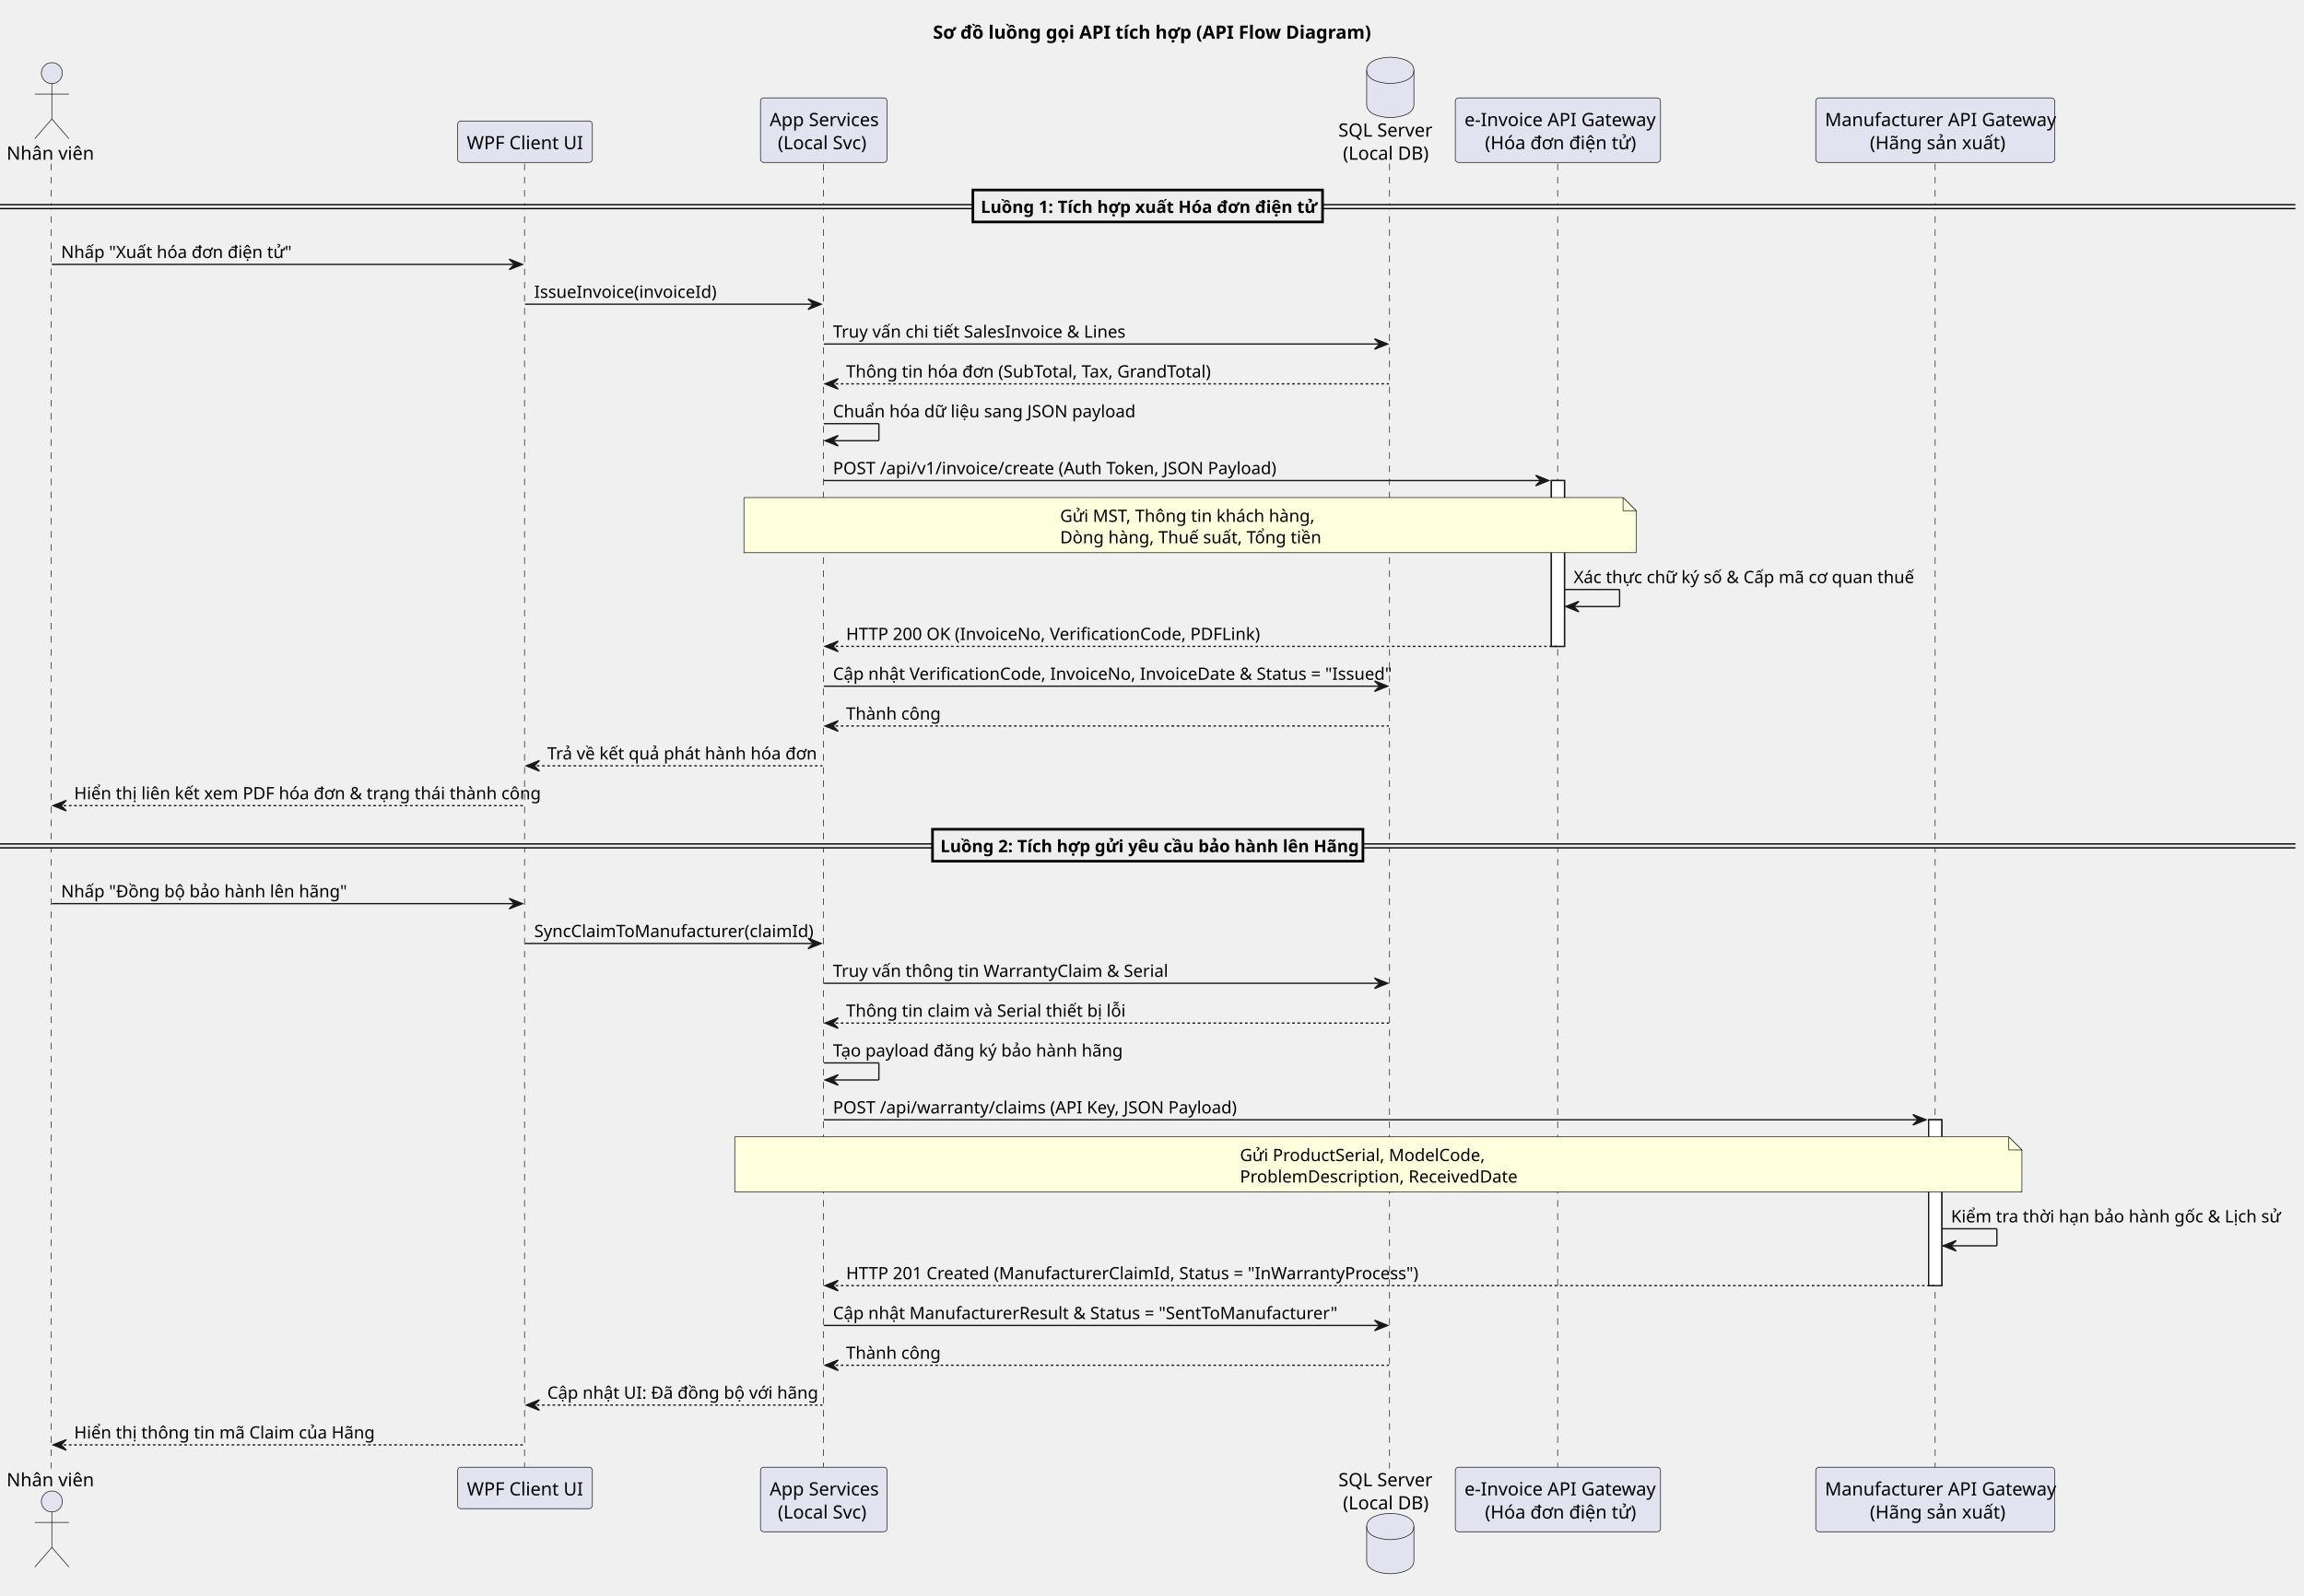
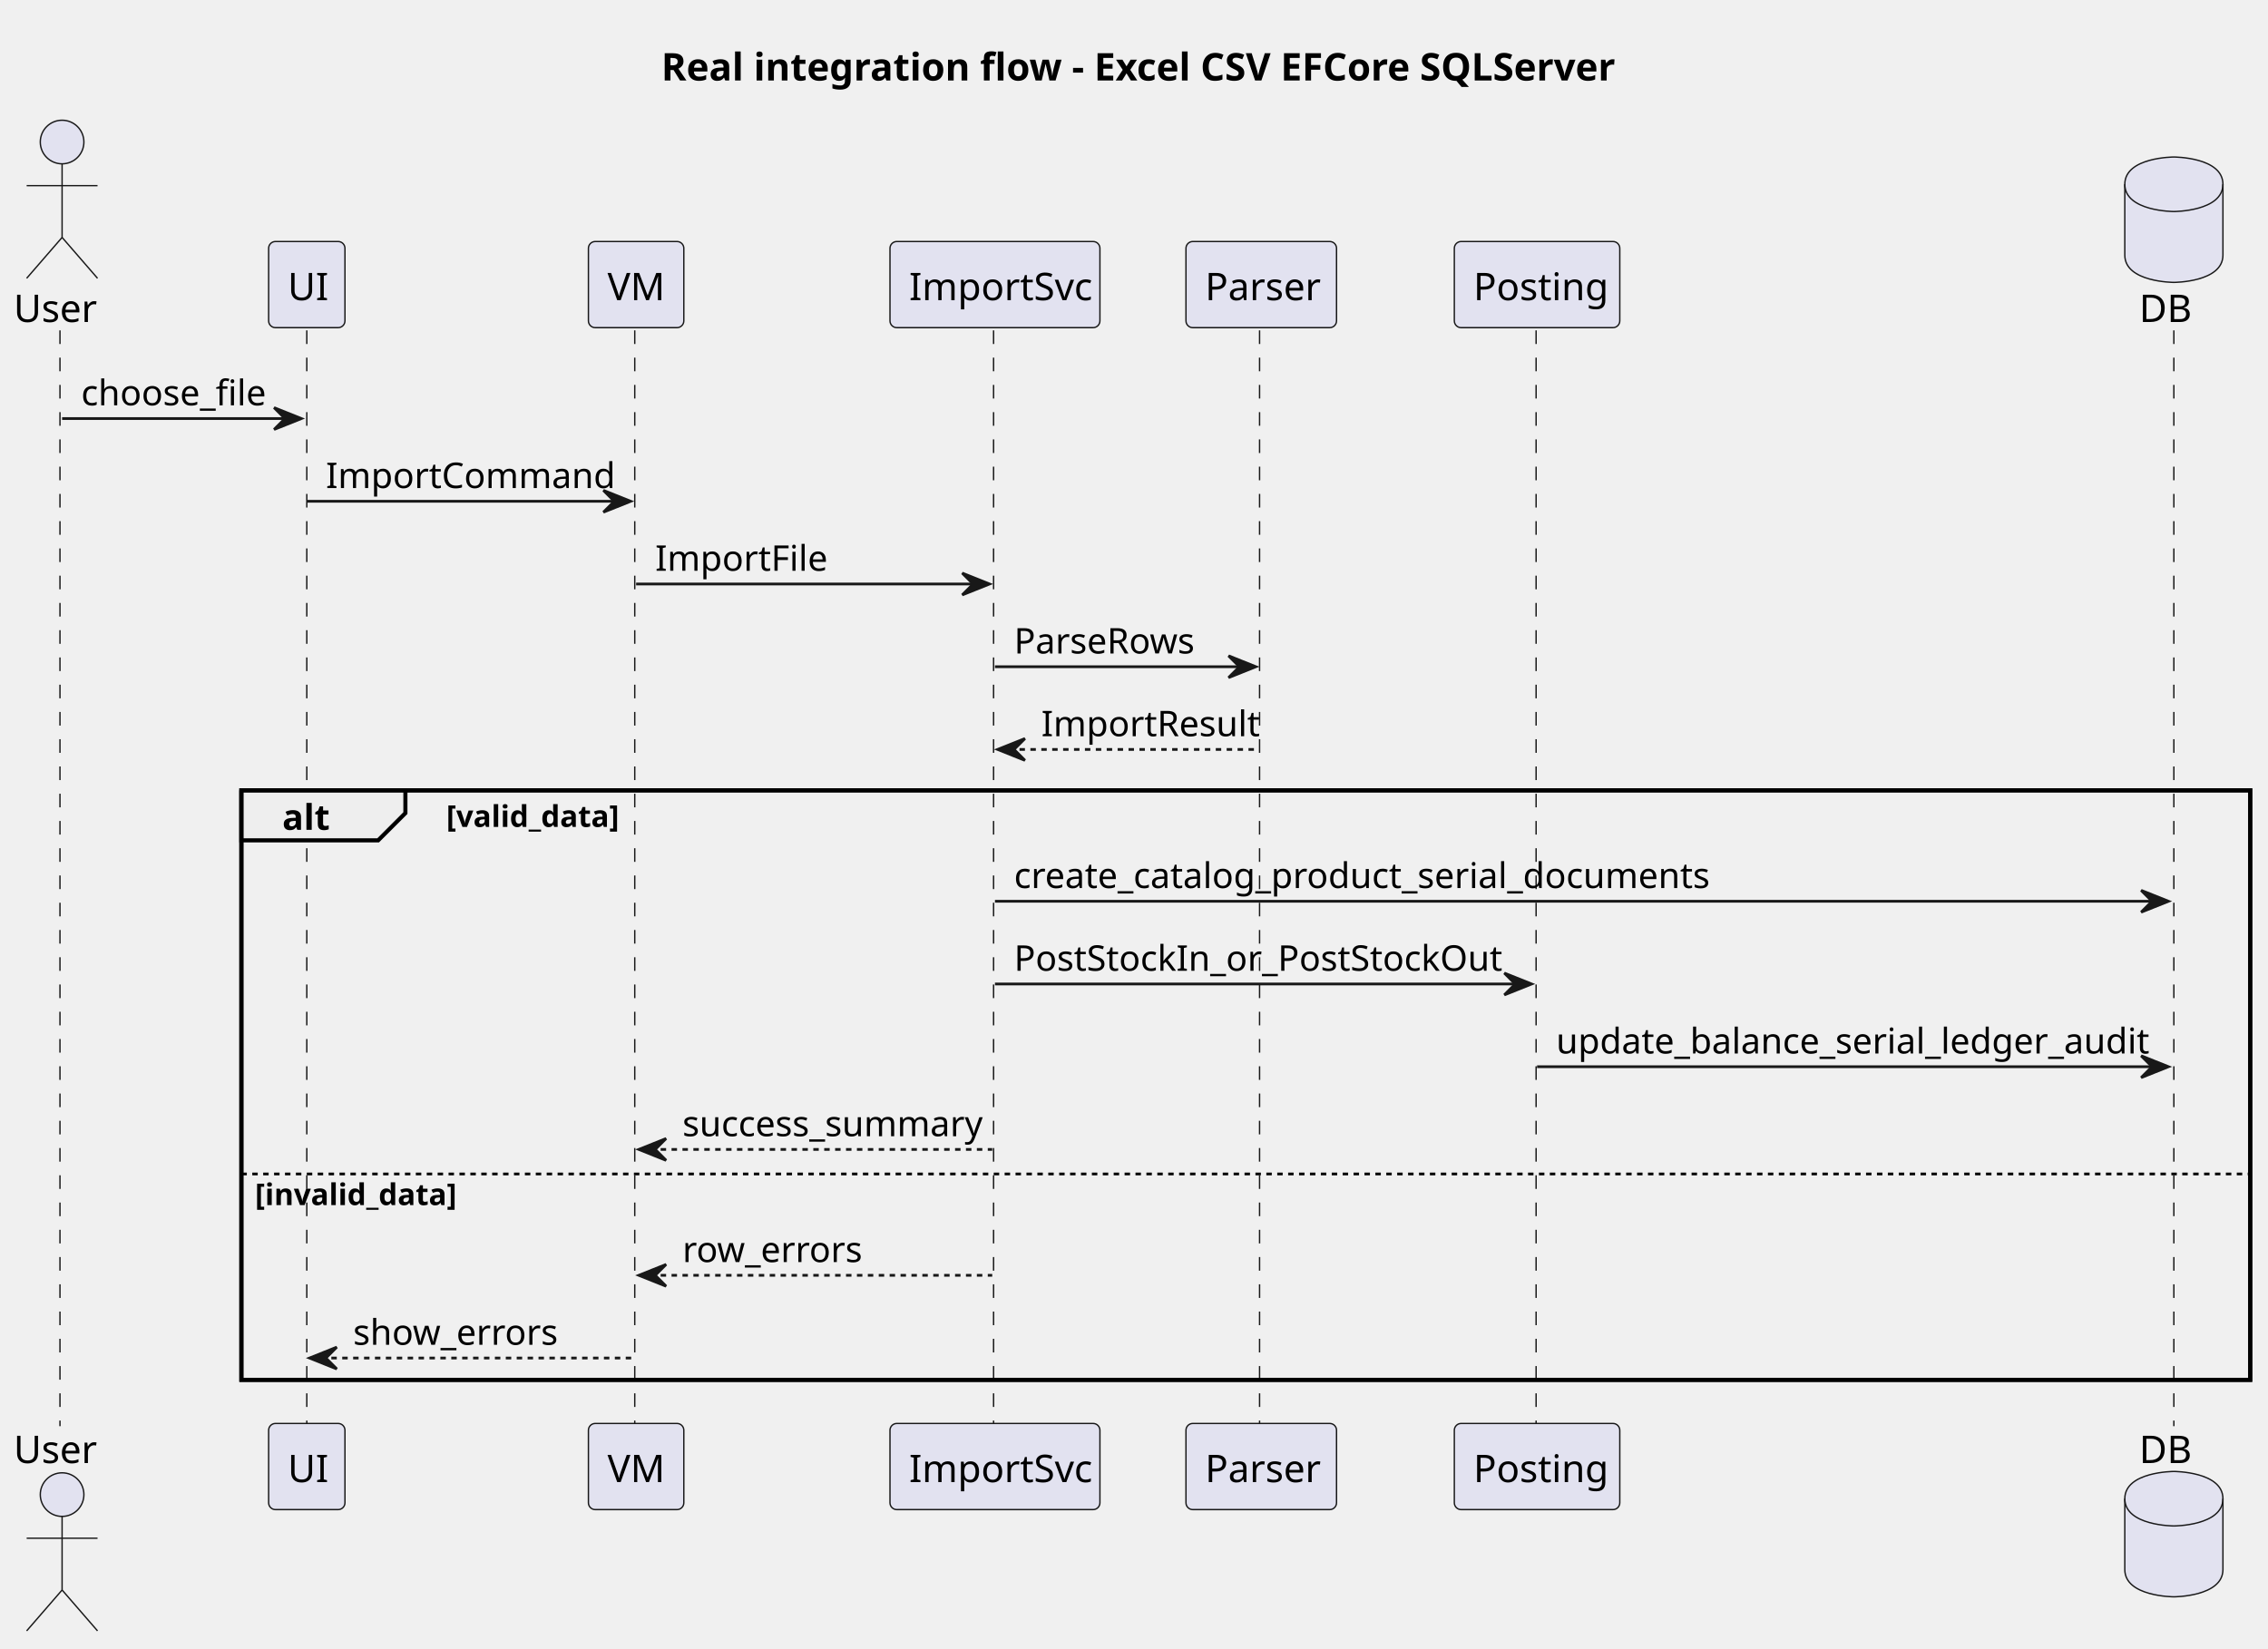
- <svg xmlns="http://www.w3.org/2000/svg" contentStyleType="text/css" data-diagram-type="SEQUENCE" height="1216px" preserveAspectRatio="none" style="width:1756px;height:1216px;background:#FFFFFF;" version="1.1" viewBox="0 0 1756 1216" width="1756px" zoomAndPan="magnify">
+ <svg xmlns="http://www.w3.org/2000/svg" contentStyleType="text/css" data-diagram-type="SEQUENCE" height="605px" preserveAspectRatio="none" style="width:832px;height:605px;background:#FFFFFF;" version="1.1" viewBox="0 0 832 605" width="832px" zoomAndPan="magnify">
  <defs />
  <g>
-     <text fill="#000000" font-family="sans-serif" font-size="14" font-weight="bold" lengthAdjust="spacing" textLength="326.341" x="711.058" y="29.533">Sơ đồ luồng gọi API tích hợp (API Flow Diagram)</text>
-     <g>
-       <rect fill="#FFFFFF" height="126.406" style="stroke:#181818;stroke-width:1;" width="10" x="1182.375" y="366.289" />
-     </g>
-     <g>
-       <rect fill="#FFFFFF" height="126.406" style="stroke:#181818;stroke-width:1;" width="10" x="1469.926" y="853.562" />
-     </g>
+     <text fill="#000000" font-family="sans-serif" font-size="14" font-weight="bold" lengthAdjust="spacing" textLength="349.316" x="242.577" y="29.533">Real integration flow - Excel CSV EFCore SQLServer</text>
+     <rect fill="none" height="216.297" style="stroke:#000000;stroke-width:1.5;" width="736.923" x="88.547" y="289.977" />
    <g class="participant-lifeline" data-entity-uid="part1" data-qualified-name="User" id="part1-lifeline">
      <g>
-         <rect fill="#000000" fill-opacity="0" height="994.547" width="8" x="35.52" y="124.828" />
-         <line style="stroke:#181818;stroke-width:0.5;stroke-dasharray:5,5;" x1="39" x2="39" y1="124.828" y2="1119.375" />
+         <rect fill="#000000" fill-opacity="0" height="402.055" width="8" x="18.779" y="121.219" />
+         <line style="stroke:#181818;stroke-width:0.5;stroke-dasharray:5,5;" x1="22" x2="22" y1="121.219" y2="523.273" />
      </g>
    </g>
    <g class="participant-lifeline" data-entity-uid="part2" data-qualified-name="UI" id="part2-lifeline">
      <g>
-         <rect fill="#000000" fill-opacity="0" height="994.547" width="8" x="396.124" y="124.828" />
-         <line style="stroke:#181818;stroke-width:0.5;stroke-dasharray:5,5;" x1="399.786" x2="399.786" y1="124.828" y2="1119.375" />
+         <rect fill="#000000" fill-opacity="0" height="402.055" width="8" x="108.547" y="121.219" />
+         <line style="stroke:#181818;stroke-width:0.5;stroke-dasharray:5,5;" x1="112.547" x2="112.547" y1="121.219" y2="523.273" />
      </g>
    </g>
-     <g class="participant-lifeline" data-entity-uid="part3" data-qualified-name="Svc" id="part3-lifeline">
+     <g class="participant-lifeline" data-entity-uid="part3" data-qualified-name="VM" id="part3-lifeline">
      <g>
-         <rect fill="#000000" fill-opacity="0" height="994.547" width="8" x="623.846" y="124.828" />
-         <line style="stroke:#181818;stroke-width:0.5;stroke-dasharray:5,5;" x1="627.605" x2="627.605" y1="124.828" y2="1119.375" />
+         <rect fill="#000000" fill-opacity="0" height="402.055" width="8" x="229.356" y="121.219" />
+         <line style="stroke:#181818;stroke-width:0.5;stroke-dasharray:5,5;" x1="232.856" x2="232.856" y1="121.219" y2="523.273" />
      </g>
    </g>
-     <g class="participant-lifeline" data-entity-uid="part4" data-qualified-name="DB" id="part4-lifeline">
+     <g class="participant-lifeline" data-entity-uid="part4" data-qualified-name="ImportSvc" id="part4-lifeline">
      <g>
-         <rect fill="#000000" fill-opacity="0" height="994.547" width="8" x="1055.606" y="124.828" />
-         <line style="stroke:#181818;stroke-width:0.5;stroke-dasharray:5,5;" x1="1059.038" x2="1059.038" y1="124.828" y2="1119.375" />
+         <rect fill="#000000" fill-opacity="0" height="402.055" width="8" x="360.993" y="121.219" />
+         <line style="stroke:#181818;stroke-width:0.5;stroke-dasharray:5,5;" x1="364.486" x2="364.486" y1="121.219" y2="523.273" />
      </g>
    </g>
-     <g class="participant-lifeline" data-entity-uid="part5" data-qualified-name="InvoiceAPI" id="part5-lifeline">
+     <g class="participant-lifeline" data-entity-uid="part5" data-qualified-name="Parser" id="part5-lifeline">
      <g>
-         <rect fill="#000000" fill-opacity="0" height="994.547" width="8" x="1183.375" y="124.828" />
-         <line style="stroke:#181818;stroke-width:0.5;stroke-dasharray:5,5;" x1="1187.175" x2="1187.175" y1="124.828" y2="1119.375" />
+         <rect fill="#000000" fill-opacity="0" height="402.055" width="8" x="458.683" y="121.219" />
+         <line style="stroke:#181818;stroke-width:0.5;stroke-dasharray:5,5;" x1="462.065" x2="462.065" y1="121.219" y2="523.273" />
      </g>
    </g>
-     <g class="participant-lifeline" data-entity-uid="part6" data-qualified-name="MfgAPI" id="part6-lifeline">
+     <g class="participant-lifeline" data-entity-uid="part6" data-qualified-name="Posting" id="part6-lifeline">
      <g>
-         <rect fill="#000000" fill-opacity="0" height="994.547" width="8" x="1470.926" y="124.828" />
-         <line style="stroke:#181818;stroke-width:0.5;stroke-dasharray:5,5;" x1="1474.888" x2="1474.888" y1="124.828" y2="1119.375" />
+         <rect fill="#000000" fill-opacity="0" height="402.055" width="8" x="559.858" y="121.219" />
+         <line style="stroke:#181818;stroke-width:0.5;stroke-dasharray:5,5;" x1="563.51" x2="563.51" y1="121.219" y2="523.273" />
+       </g>
+     </g>
+     <g class="participant-lifeline" data-entity-uid="part7" data-qualified-name="DB" id="part7-lifeline">
+       <g>
+         <rect fill="#000000" fill-opacity="0" height="402.055" width="8" x="793.47" y="121.219" />
+         <line style="stroke:#181818;stroke-width:0.5;stroke-dasharray:5,5;" x1="797.47" x2="797.47" y1="121.219" y2="523.273" />
      </g>
    </g>
    <g class="participant participant-head" data-entity-uid="part1" data-qualified-name="User" id="part1-head">
-       <text fill="#000000" font-family="sans-serif" font-size="14" lengthAdjust="spacing" textLength="63.041" x="5" y="121.752">Nhân viên</text>
-       <ellipse cx="39.52" cy="55.719" fill="#E2E2F0" rx="8" ry="8" style="stroke:#181818;stroke-width:0.5;" />
-       <path d="M39.52,63.719 L39.52,90.719 M26.52,71.719 L52.52,71.719 M39.52,90.719 L26.52,105.719 M39.52,90.719 L52.52,105.719" fill="none" style="stroke:#181818;stroke-width:0.5;" />
+       <text fill="#000000" font-family="sans-serif" font-size="14" lengthAdjust="spacing" textLength="29.559" x="5" y="118.143">User</text>
+       <ellipse cx="22.779" cy="52.109" fill="#E2E2F0" rx="8" ry="8" style="stroke:#181818;stroke-width:0.5;" />
+       <path d="M22.779,60.109 L22.779,87.109 M9.779,68.109 L35.779,68.109 M22.779,87.109 L9.779,102.109 M22.779,87.109 L35.779,102.109" fill="none" style="stroke:#181818;stroke-width:0.5;" />
    </g>
    <g class="participant participant-tail" data-entity-uid="part1" data-qualified-name="User" id="part1-tail">
-       <text fill="#000000" font-family="sans-serif" font-size="14" lengthAdjust="spacing" textLength="63.041" x="5" y="1132.908">Nhân viên</text>
-       <ellipse cx="39.52" cy="1144.484" fill="#E2E2F0" rx="8" ry="8" style="stroke:#181818;stroke-width:0.5;" />
-       <path d="M39.52,1152.484 L39.52,1179.484 M26.52,1160.484 L52.52,1160.484 M39.52,1179.484 L26.52,1194.484 M39.52,1179.484 L52.52,1194.484" fill="none" style="stroke:#181818;stroke-width:0.5;" />
+       <text fill="#000000" font-family="sans-serif" font-size="14" lengthAdjust="spacing" textLength="29.559" x="5" y="536.807">User</text>
+       <ellipse cx="22.779" cy="548.383" fill="#E2E2F0" rx="8" ry="8" style="stroke:#181818;stroke-width:0.5;" />
+       <path d="M22.779,556.383 L22.779,583.383 M9.779,564.383 L35.779,564.383 M22.779,583.383 L9.779,598.383 M22.779,583.383 L35.779,598.383" fill="none" style="stroke:#181818;stroke-width:0.5;" />
    </g>
    <g class="participant participant-head" data-entity-uid="part2" data-qualified-name="UI" id="part2-head">
-       <rect fill="#E2E2F0" height="31.609" rx="2.5" ry="2.5" style="stroke:#181818;stroke-width:0.5;" width="102.676" x="348.786" y="92.219" />
-       <text fill="#000000" font-family="sans-serif" font-size="14" lengthAdjust="spacing" textLength="88.676" x="355.786" y="113.752">WPF Client UI</text>
+       <rect fill="#E2E2F0" height="31.609" rx="2.5" ry="2.5" style="stroke:#181818;stroke-width:0.5;" width="28" x="98.547" y="88.609" />
+       <text fill="#000000" font-family="sans-serif" font-size="14" lengthAdjust="spacing" textLength="14" x="105.547" y="110.143">UI</text>
    </g>
    <g class="participant participant-tail" data-entity-uid="part2" data-qualified-name="UI" id="part2-tail">
-       <rect fill="#E2E2F0" height="31.609" rx="2.5" ry="2.5" style="stroke:#181818;stroke-width:0.5;" width="102.676" x="348.786" y="1118.375" />
-       <text fill="#000000" font-family="sans-serif" font-size="14" lengthAdjust="spacing" textLength="88.676" x="355.786" y="1139.908">WPF Client UI</text>
+       <rect fill="#E2E2F0" height="31.609" rx="2.5" ry="2.5" style="stroke:#181818;stroke-width:0.5;" width="28" x="98.547" y="522.273" />
+       <text fill="#000000" font-family="sans-serif" font-size="14" lengthAdjust="spacing" textLength="14" x="105.547" y="543.807">UI</text>
    </g>
-     <g class="participant participant-head" data-entity-uid="part3" data-qualified-name="Svc" id="part3-head">
-       <rect fill="#E2E2F0" height="49.219" rx="2.5" ry="2.5" style="stroke:#181818;stroke-width:0.5;" width="96.482" x="579.605" y="74.609" />
-       <text fill="#000000" font-family="sans-serif" font-size="14" lengthAdjust="spacing" textLength="82.482" x="586.605" y="96.143">App Services</text>
-       <text fill="#000000" font-family="sans-serif" font-size="14" lengthAdjust="spacing" textLength="70.02" x="592.835" y="113.752">(Local Svc)</text>
+     <g class="participant participant-head" data-entity-uid="part3" data-qualified-name="VM" id="part3-head">
+       <rect fill="#E2E2F0" height="31.609" rx="2.5" ry="2.5" style="stroke:#181818;stroke-width:0.5;" width="35" x="215.856" y="88.609" />
+       <text fill="#000000" font-family="sans-serif" font-size="14" lengthAdjust="spacing" textLength="21" x="222.856" y="110.143">VM</text>
    </g>
-     <g class="participant participant-tail" data-entity-uid="part3" data-qualified-name="Svc" id="part3-tail">
-       <rect fill="#E2E2F0" height="49.219" rx="2.5" ry="2.5" style="stroke:#181818;stroke-width:0.5;" width="96.482" x="579.605" y="1118.375" />
-       <text fill="#000000" font-family="sans-serif" font-size="14" lengthAdjust="spacing" textLength="82.482" x="586.605" y="1139.908">App Services</text>
-       <text fill="#000000" font-family="sans-serif" font-size="14" lengthAdjust="spacing" textLength="70.02" x="592.835" y="1157.518">(Local Svc)</text>
+     <g class="participant participant-tail" data-entity-uid="part3" data-qualified-name="VM" id="part3-tail">
+       <rect fill="#E2E2F0" height="31.609" rx="2.5" ry="2.5" style="stroke:#181818;stroke-width:0.5;" width="35" x="215.856" y="522.273" />
+       <text fill="#000000" font-family="sans-serif" font-size="14" lengthAdjust="spacing" textLength="21" x="222.856" y="543.807">VM</text>
    </g>
-     <g class="participant participant-head" data-entity-uid="part4" data-qualified-name="DB" id="part4-head">
-       <text fill="#000000" font-family="sans-serif" font-size="14" lengthAdjust="spacing" textLength="73.138" x="1020.038" y="104.143">SQL Server</text>
-       <text fill="#000000" font-family="sans-serif" font-size="14" lengthAdjust="spacing" textLength="66.131" x="1023.541" y="121.752">(Local DB)</text>
-       <path d="M1041.606,53.609 C1041.606,43.609 1059.606,43.609 1059.606,43.609 C1059.606,43.609 1077.606,43.609 1077.606,53.609 L1077.606,79.609 C1077.606,89.609 1059.606,89.609 1059.606,89.609 C1059.606,89.609 1041.606,89.609 1041.606,79.609 L1041.606,53.609" fill="#E2E2F0" style="stroke:#181818;stroke-width:0.5;" />
-       <path d="M1041.606,53.609 C1041.606,63.609 1059.606,63.609 1059.606,63.609 C1059.606,63.609 1077.606,63.609 1077.606,53.609" fill="none" style="stroke:#181818;stroke-width:0.5;" />
+     <g class="participant participant-head" data-entity-uid="part4" data-qualified-name="ImportSvc" id="part4-head">
+       <rect fill="#E2E2F0" height="31.609" rx="2.5" ry="2.5" style="stroke:#181818;stroke-width:0.5;" width="77.014" x="326.486" y="88.609" />
+       <text fill="#000000" font-family="sans-serif" font-size="14" lengthAdjust="spacing" textLength="63.014" x="333.486" y="110.143">ImportSvc</text>
    </g>
-     <g class="participant participant-tail" data-entity-uid="part4" data-qualified-name="DB" id="part4-tail">
-       <text fill="#000000" font-family="sans-serif" font-size="14" lengthAdjust="spacing" textLength="73.138" x="1020.038" y="1132.908">SQL Server</text>
-       <text fill="#000000" font-family="sans-serif" font-size="14" lengthAdjust="spacing" textLength="66.131" x="1023.541" y="1150.518">(Local DB)</text>
-       <path d="M1041.606,1163.594 C1041.606,1153.594 1059.606,1153.594 1059.606,1153.594 C1059.606,1153.594 1077.606,1153.594 1077.606,1163.594 L1077.606,1189.594 C1077.606,1199.594 1059.606,1199.594 1059.606,1199.594 C1059.606,1199.594 1041.606,1199.594 1041.606,1189.594 L1041.606,1163.594" fill="#E2E2F0" style="stroke:#181818;stroke-width:0.5;" />
-       <path d="M1041.606,1163.594 C1041.606,1173.594 1059.606,1173.594 1059.606,1173.594 C1059.606,1173.594 1077.606,1173.594 1077.606,1163.594" fill="none" style="stroke:#181818;stroke-width:0.5;" />
+     <g class="participant participant-tail" data-entity-uid="part4" data-qualified-name="ImportSvc" id="part4-tail">
+       <rect fill="#E2E2F0" height="31.609" rx="2.5" ry="2.5" style="stroke:#181818;stroke-width:0.5;" width="77.014" x="326.486" y="522.273" />
+       <text fill="#000000" font-family="sans-serif" font-size="14" lengthAdjust="spacing" textLength="63.014" x="333.486" y="543.807">ImportSvc</text>
    </g>
-     <g class="participant participant-head" data-entity-uid="part5" data-qualified-name="InvoiceAPI" id="part5-head">
-       <rect fill="#E2E2F0" height="49.219" rx="2.5" ry="2.5" style="stroke:#181818;stroke-width:0.5;" width="156.399" x="1109.175" y="74.609" />
-       <text fill="#000000" font-family="sans-serif" font-size="14" lengthAdjust="spacing" textLength="142.399" x="1116.175" y="96.143">e-Invoice API Gateway</text>
-       <text fill="#000000" font-family="sans-serif" font-size="14" lengthAdjust="spacing" textLength="111.159" x="1131.795" y="113.752">(Hóa đơn điện tử)</text>
+     <g class="participant participant-head" data-entity-uid="part5" data-qualified-name="Parser" id="part5-head">
+       <rect fill="#E2E2F0" height="31.609" rx="2.5" ry="2.5" style="stroke:#181818;stroke-width:0.5;" width="55.234" x="435.065" y="88.609" />
+       <text fill="#000000" font-family="sans-serif" font-size="14" lengthAdjust="spacing" textLength="41.234" x="442.065" y="110.143">Parser</text>
    </g>
-     <g class="participant participant-tail" data-entity-uid="part5" data-qualified-name="InvoiceAPI" id="part5-tail">
-       <rect fill="#E2E2F0" height="49.219" rx="2.5" ry="2.5" style="stroke:#181818;stroke-width:0.5;" width="156.399" x="1109.175" y="1118.375" />
-       <text fill="#000000" font-family="sans-serif" font-size="14" lengthAdjust="spacing" textLength="142.399" x="1116.175" y="1139.908">e-Invoice API Gateway</text>
-       <text fill="#000000" font-family="sans-serif" font-size="14" lengthAdjust="spacing" textLength="111.159" x="1131.795" y="1157.518">(Hóa đơn điện tử)</text>
+     <g class="participant participant-tail" data-entity-uid="part5" data-qualified-name="Parser" id="part5-tail">
+       <rect fill="#E2E2F0" height="31.609" rx="2.5" ry="2.5" style="stroke:#181818;stroke-width:0.5;" width="55.234" x="435.065" y="522.273" />
+       <text fill="#000000" font-family="sans-serif" font-size="14" lengthAdjust="spacing" textLength="41.234" x="442.065" y="543.807">Parser</text>
    </g>
-     <g class="participant participant-head" data-entity-uid="part6" data-qualified-name="MfgAPI" id="part6-head">
-       <rect fill="#E2E2F0" height="49.219" rx="2.5" ry="2.5" style="stroke:#181818;stroke-width:0.5;" width="182.075" x="1383.888" y="74.609" />
-       <text fill="#000000" font-family="sans-serif" font-size="14" lengthAdjust="spacing" textLength="168.075" x="1390.888" y="96.143">Manufacturer API Gateway</text>
-       <text fill="#000000" font-family="sans-serif" font-size="14" lengthAdjust="spacing" textLength="99.606" x="1425.123" y="113.752">(Hãng sản xuất)</text>
+     <g class="participant participant-head" data-entity-uid="part6" data-qualified-name="Posting" id="part6-head">
+       <rect fill="#E2E2F0" height="31.609" rx="2.5" ry="2.5" style="stroke:#181818;stroke-width:0.5;" width="60.696" x="533.51" y="88.609" />
+       <text fill="#000000" font-family="sans-serif" font-size="14" lengthAdjust="spacing" textLength="46.696" x="540.51" y="110.143">Posting</text>
    </g>
-     <g class="participant participant-tail" data-entity-uid="part6" data-qualified-name="MfgAPI" id="part6-tail">
-       <rect fill="#E2E2F0" height="49.219" rx="2.5" ry="2.5" style="stroke:#181818;stroke-width:0.5;" width="182.075" x="1383.888" y="1118.375" />
-       <text fill="#000000" font-family="sans-serif" font-size="14" lengthAdjust="spacing" textLength="168.075" x="1390.888" y="1139.908">Manufacturer API Gateway</text>
-       <text fill="#000000" font-family="sans-serif" font-size="14" lengthAdjust="spacing" textLength="99.606" x="1425.123" y="1157.518">(Hãng sản xuất)</text>
+     <g class="participant participant-tail" data-entity-uid="part6" data-qualified-name="Posting" id="part6-tail">
+       <rect fill="#E2E2F0" height="31.609" rx="2.5" ry="2.5" style="stroke:#181818;stroke-width:0.5;" width="60.696" x="533.51" y="522.273" />
+       <text fill="#000000" font-family="sans-serif" font-size="14" lengthAdjust="spacing" textLength="46.696" x="540.51" y="543.807">Posting</text>
    </g>
-     <g>
-       <rect fill="#FFFFFF" height="126.406" style="stroke:#181818;stroke-width:1;" width="10" x="1182.375" y="366.289" />
+     <g class="participant participant-head" data-entity-uid="part7" data-qualified-name="DB" id="part7-head">
+       <text fill="#000000" font-family="sans-serif" font-size="14" lengthAdjust="spacing" textLength="19.448" x="784.746" y="118.143">DB</text>
+       <path d="M779.47,67.609 C779.47,57.609 797.47,57.609 797.47,57.609 C797.47,57.609 815.47,57.609 815.47,67.609 L815.47,93.609 C815.47,103.609 797.47,103.609 797.47,103.609 C797.47,103.609 779.47,103.609 779.47,93.609 L779.47,67.609" fill="#E2E2F0" style="stroke:#181818;stroke-width:0.5;" />
+       <path d="M779.47,67.609 C779.47,77.609 797.47,77.609 797.47,77.609 C797.47,77.609 815.47,77.609 815.47,67.609" fill="none" style="stroke:#181818;stroke-width:0.5;" />
    </g>
-     <g>
-       <rect fill="#FFFFFF" height="126.406" style="stroke:#181818;stroke-width:1;" width="10" x="1469.926" y="853.562" />
+     <g class="participant participant-tail" data-entity-uid="part7" data-qualified-name="DB" id="part7-tail">
+       <text fill="#000000" font-family="sans-serif" font-size="14" lengthAdjust="spacing" textLength="19.448" x="784.746" y="536.807">DB</text>
+       <path d="M779.47,549.883 C779.47,539.883 797.47,539.883 797.47,539.883 C797.47,539.883 815.47,539.883 815.47,549.883 L815.47,575.883 C815.47,585.883 797.47,585.883 797.47,585.883 C797.47,585.883 779.47,585.883 779.47,575.883 L779.47,549.883" fill="#E2E2F0" style="stroke:#181818;stroke-width:0.5;" />
+       <path d="M779.47,549.883 C779.47,559.883 797.47,559.883 797.47,559.883 C797.47,559.883 815.47,559.883 815.47,549.883" fill="none" style="stroke:#181818;stroke-width:0.5;" />
    </g>
-     <rect fill="#EEEEEE" height="3" style="stroke:#EEEEEE;stroke-width:1;" width="1749.457" x="0" y="156.004" />
-     <line style="stroke:#000000;stroke-width:1;" x1="0" x2="1749.457" y1="156.004" y2="156.004" />
-     <line style="stroke:#000000;stroke-width:1;" x1="0" x2="1749.457" y1="159.004" y2="159.004" />
-     <rect fill="#EEEEEE" height="24.352" style="stroke:#000000;stroke-width:2;" width="266.497" x="741.48" y="144.828" />
-     <text fill="#000000" font-family="sans-serif" font-size="13" font-weight="bold" lengthAdjust="spacing" textLength="248.885" x="747.48" y="162.323">Luồng 1: Tích hợp xuất Hóa đơn điện tử</text>
    <g class="message" data-entity-1="part1" data-entity-2="part2" id="msg1">
-       <polygon fill="#181818" points="388.124,197.531,398.124,201.531,388.124,205.531,392.124,201.531" style="stroke:#181818;stroke-width:1;" />
-       <line style="stroke:#181818;stroke-width:1;" x1="39.52" x2="394.124" y1="201.531" y2="201.531" />
-       <text fill="#000000" font-family="sans-serif" font-size="13" lengthAdjust="spacing" textLength="166.677" x="46.52" y="196.675">Nhấp "Xuất hóa đơn điện tử"</text>
+       <polygon fill="#181818" points="100.547,149.57,110.547,153.57,100.547,157.57,104.547,153.57" style="stroke:#181818;stroke-width:1;" />
+       <line style="stroke:#181818;stroke-width:1;" x1="22.779" x2="106.547" y1="153.57" y2="153.57" />
+       <text fill="#000000" font-family="sans-serif" font-size="13" lengthAdjust="spacing" textLength="65.768" x="29.779" y="148.714">choose_file</text>
    </g>
    <g class="message" data-entity-1="part2" data-entity-2="part3" id="msg2">
-       <polygon fill="#181818" points="615.846,227.883,625.846,231.883,615.846,235.883,619.846,231.883" style="stroke:#181818;stroke-width:1;" />
-       <line style="stroke:#181818;stroke-width:1;" x1="400.124" x2="621.846" y1="231.883" y2="231.883" />
-       <text fill="#000000" font-family="sans-serif" font-size="13" lengthAdjust="spacing" textLength="132.228" x="407.124" y="227.026">IssueInvoice(invoiceId)</text>
+       <polygon fill="#181818" points="221.356,179.922,231.356,183.922,221.356,187.922,225.356,183.922" style="stroke:#181818;stroke-width:1;" />
+       <line style="stroke:#181818;stroke-width:1;" x1="112.547" x2="227.356" y1="183.922" y2="183.922" />
+       <text fill="#000000" font-family="sans-serif" font-size="13" lengthAdjust="spacing" textLength="96.808" x="119.547" y="179.065">ImportCommand</text>
    </g>
    <g class="message" data-entity-1="part3" data-entity-2="part4" id="msg3">
-       <polygon fill="#181818" points="1047.606,258.234,1057.606,262.234,1047.606,266.234,1051.606,262.234" style="stroke:#181818;stroke-width:1;" />
-       <line style="stroke:#181818;stroke-width:1;" x1="627.846" x2="1053.606" y1="262.234" y2="262.234" />
-       <text fill="#000000" font-family="sans-serif" font-size="13" lengthAdjust="spacing" textLength="216.049" x="634.846" y="257.378">Truy vấn chi tiết SalesInvoice &amp; Lines</text>
+       <polygon fill="#181818" points="352.993,210.273,362.993,214.273,352.993,218.273,356.993,214.273" style="stroke:#181818;stroke-width:1;" />
+       <line style="stroke:#181818;stroke-width:1;" x1="233.356" x2="358.993" y1="214.273" y2="214.273" />
+       <text fill="#000000" font-family="sans-serif" font-size="13" lengthAdjust="spacing" textLength="57.789" x="240.356" y="209.417">ImportFile</text>
    </g>
-     <g class="message" data-entity-1="part4" data-entity-2="part3" id="msg4">
-       <polygon fill="#181818" points="638.846,288.586,628.846,292.586,638.846,296.586,634.846,292.586" style="stroke:#181818;stroke-width:1;" />
-       <line style="stroke:#181818;stroke-width:1;stroke-dasharray:2,2;" x1="632.846" x2="1058.606" y1="292.586" y2="292.586" />
-       <text fill="#000000" font-family="sans-serif" font-size="13" lengthAdjust="spacing" textLength="271.553" x="644.846" y="287.729">Thông tin hóa đơn (SubTotal, Tax, GrandTotal)</text>
+     <g class="message" data-entity-1="part4" data-entity-2="part5" id="msg4">
+       <polygon fill="#181818" points="450.683,240.625,460.683,244.625,450.683,248.625,454.683,244.625" style="stroke:#181818;stroke-width:1;" />
+       <line style="stroke:#181818;stroke-width:1;" x1="364.993" x2="456.683" y1="244.625" y2="244.625" />
+       <text fill="#000000" font-family="sans-serif" font-size="13" lengthAdjust="spacing" textLength="66.466" x="371.993" y="239.769">ParseRows</text>
    </g>
-     <g class="message" data-entity-1="part3" data-entity-2="part3" id="msg5">
-       <line style="stroke:#181818;stroke-width:1;" x1="627.846" x2="669.846" y1="322.938" y2="322.938" />
-       <line style="stroke:#181818;stroke-width:1;" x1="669.846" x2="669.846" y1="322.938" y2="335.938" />
-       <line style="stroke:#181818;stroke-width:1;" x1="628.846" x2="669.846" y1="335.938" y2="335.938" />
-       <polygon fill="#181818" points="638.846,331.938,628.846,335.938,638.846,339.938,634.846,335.938" style="stroke:#181818;stroke-width:1;" />
-       <text fill="#000000" font-family="sans-serif" font-size="13" lengthAdjust="spacing" textLength="226.237" x="634.846" y="318.081">Chuẩn hóa dữ liệu sang JSON payload</text>
+     <g class="message" data-entity-1="part5" data-entity-2="part4" id="msg5">
+       <polygon fill="#181818" points="375.993,270.977,365.993,274.977,375.993,278.977,371.993,274.977" style="stroke:#181818;stroke-width:1;" />
+       <line style="stroke:#181818;stroke-width:1;stroke-dasharray:2,2;" x1="369.993" x2="461.683" y1="274.977" y2="274.977" />
+       <text fill="#000000" font-family="sans-serif" font-size="13" lengthAdjust="spacing" textLength="73.69" x="381.993" y="270.12">ImportResult</text>
    </g>
-     <g class="message" data-entity-1="part3" data-entity-2="part5" id="msg6">
-       <polygon fill="#181818" points="1170.375,362.289,1180.375,366.289,1170.375,370.289,1174.375,366.289" style="stroke:#181818;stroke-width:1;" />
-       <line style="stroke:#181818;stroke-width:1;" x1="627.846" x2="1176.375" y1="366.289" y2="366.289" />
-       <text fill="#000000" font-family="sans-serif" font-size="13" lengthAdjust="spacing" textLength="332.37" x="634.846" y="361.433">POST /api/v1/invoice/create (Auth Token, JSON Payload)</text>
+     <path d="M88.547,289.977 L148.718,289.977 L148.718,298.328 L138.718,308.328 L88.547,308.328 L88.547,289.977" fill="#EEEEEE" style="stroke:#000000;stroke-width:1.5;" />
+     <rect fill="none" height="216.297" style="stroke:#000000;stroke-width:1.5;" width="736.923" x="88.547" y="289.977" />
+     <text fill="#000000" font-family="sans-serif" font-size="13" font-weight="bold" lengthAdjust="spacing" textLength="15.171" x="103.547" y="304.472">alt</text>
+     <text fill="#000000" font-family="sans-serif" font-size="11" font-weight="bold" lengthAdjust="spacing" textLength="61.128" x="163.718" y="303.396">[valid_data]</text>
+     <g class="message" data-entity-1="part4" data-entity-2="part7" id="msg6">
+       <polygon fill="#181818" points="785.47,326.68,795.47,330.68,785.47,334.68,789.47,330.68" style="stroke:#181818;stroke-width:1;" />
+       <line style="stroke:#181818;stroke-width:1;" x1="364.993" x2="791.47" y1="330.68" y2="330.68" />
+       <text fill="#000000" font-family="sans-serif" font-size="13" lengthAdjust="spacing" textLength="244.988" x="371.993" y="325.823">create_catalog_product_serial_documents</text>
    </g>
-     <path d="M567,379.289 L567,421.289 L1247,421.289 L1247,389.289 L1237,379.289 L567,379.289" fill="#FEFFDD" style="stroke:#181818;stroke-width:0.5;" />
-     <path d="M1237,379.289 L1237,389.289 L1247,389.289 L1237,379.289" fill="#FEFFDD" style="stroke:#181818;stroke-width:0.5;" />
-     <text fill="#000000" font-family="sans-serif" font-size="13" lengthAdjust="spacing" textLength="188.627" x="807.948" y="397.784">Gửi MST, Thông tin khách hàng,</text>
-     <text fill="#000000" font-family="sans-serif" font-size="13" lengthAdjust="spacing" textLength="190.074" x="807.948" y="414.136">Dòng hàng, Thuế suất, Tổng tiền</text>
-     <g class="message" data-entity-1="part5" data-entity-2="part5" id="msg7">
-       <line style="stroke:#181818;stroke-width:1;" x1="1192.375" x2="1234.375" y1="449.344" y2="449.344" />
-       <line style="stroke:#181818;stroke-width:1;" x1="1234.375" x2="1234.375" y1="449.344" y2="462.344" />
-       <line style="stroke:#181818;stroke-width:1;" x1="1193.375" x2="1234.375" y1="462.344" y2="462.344" />
-       <polygon fill="#181818" points="1203.375,458.344,1193.375,462.344,1203.375,466.344,1199.375,462.344" style="stroke:#181818;stroke-width:1;" />
-       <text fill="#000000" font-family="sans-serif" font-size="13" lengthAdjust="spacing" textLength="253.551" x="1199.375" y="444.487">Xác thực chữ ký số &amp; Cấp mã cơ quan thuế</text>
+     <g class="message" data-entity-1="part4" data-entity-2="part6" id="msg7">
+       <polygon fill="#181818" points="551.858,357.031,561.858,361.031,551.858,365.031,555.858,361.031" style="stroke:#181818;stroke-width:1;" />
+       <line style="stroke:#181818;stroke-width:1;" x1="364.993" x2="557.858" y1="361.031" y2="361.031" />
+       <text fill="#000000" font-family="sans-serif" font-size="13" lengthAdjust="spacing" textLength="174.865" x="371.993" y="356.175">PostStockIn_or_PostStockOut</text>
    </g>
-     <g class="message" data-entity-1="part5" data-entity-2="part3" id="msg8">
-       <polygon fill="#181818" points="638.846,488.695,628.846,492.695,638.846,496.695,634.846,492.695" style="stroke:#181818;stroke-width:1;" />
-       <line style="stroke:#181818;stroke-width:1;stroke-dasharray:2,2;" x1="632.846" x2="1186.375" y1="492.695" y2="492.695" />
-       <text fill="#000000" font-family="sans-serif" font-size="13" lengthAdjust="spacing" textLength="311.397" x="644.846" y="487.839">HTTP 200 OK (InvoiceNo, VerificationCode, PDFLink)</text>
+     <g class="message" data-entity-1="part6" data-entity-2="part7" id="msg8">
+       <polygon fill="#181818" points="785.47,387.383,795.47,391.383,785.47,395.383,789.47,391.383" style="stroke:#181818;stroke-width:1;" />
+       <line style="stroke:#181818;stroke-width:1;" x1="563.858" x2="791.47" y1="391.383" y2="391.383" />
+       <text fill="#000000" font-family="sans-serif" font-size="13" lengthAdjust="spacing" textLength="209.612" x="570.858" y="386.526">update_balance_serial_ledger_audit</text>
    </g>
-     <g class="message" data-entity-1="part3" data-entity-2="part4" id="msg9">
-       <polygon fill="#181818" points="1047.606,519.047,1057.606,523.047,1047.606,527.047,1051.606,523.047" style="stroke:#181818;stroke-width:1;" />
-       <line style="stroke:#181818;stroke-width:1;" x1="627.846" x2="1053.606" y1="523.047" y2="523.047" />
-       <text fill="#000000" font-family="sans-serif" font-size="13" lengthAdjust="spacing" textLength="407.761" x="634.846" y="518.19">Cập nhật VerificationCode, InvoiceNo, InvoiceDate &amp; Status = "Issued"</text>
+     <g class="message" data-entity-1="part4" data-entity-2="part3" id="msg9">
+       <polygon fill="#181818" points="244.356,417.734,234.356,421.734,244.356,425.734,240.356,421.734" style="stroke:#181818;stroke-width:1;" />
+       <line style="stroke:#181818;stroke-width:1;stroke-dasharray:2,2;" x1="238.356" x2="363.993" y1="421.734" y2="421.734" />
+       <text fill="#000000" font-family="sans-serif" font-size="13" lengthAdjust="spacing" textLength="107.637" x="250.356" y="416.878">success_summary</text>
    </g>
+     <line style="stroke:#000000;stroke-width:1;stroke-dasharray:2,2;" x1="88.547" x2="825.47" y1="430.734" y2="430.734" />
+     <text fill="#000000" font-family="sans-serif" font-size="11" font-weight="bold" lengthAdjust="spacing" textLength="70.904" x="93.547" y="442.153">[invalid_data]</text>
    <g class="message" data-entity-1="part4" data-entity-2="part3" id="msg10">
-       <polygon fill="#181818" points="638.846,549.398,628.846,553.398,638.846,557.398,634.846,553.398" style="stroke:#181818;stroke-width:1;" />
-       <line style="stroke:#181818;stroke-width:1;stroke-dasharray:2,2;" x1="632.846" x2="1058.606" y1="553.398" y2="553.398" />
-       <text fill="#000000" font-family="sans-serif" font-size="13" lengthAdjust="spacing" textLength="68.663" x="644.846" y="548.542">Thành công</text>
+       <polygon fill="#181818" points="244.356,463.922,234.356,467.922,244.356,471.922,240.356,467.922" style="stroke:#181818;stroke-width:1;" />
+       <line style="stroke:#181818;stroke-width:1;stroke-dasharray:2,2;" x1="238.356" x2="363.993" y1="467.922" y2="467.922" />
+       <text fill="#000000" font-family="sans-serif" font-size="13" lengthAdjust="spacing" textLength="62.124" x="250.356" y="463.065">row_errors</text>
    </g>
    <g class="message" data-entity-1="part3" data-entity-2="part2" id="msg11">
-       <polygon fill="#181818" points="411.124,579.75,401.124,583.75,411.124,587.75,407.124,583.75" style="stroke:#181818;stroke-width:1;" />
-       <line style="stroke:#181818;stroke-width:1;stroke-dasharray:2,2;" x1="405.124" x2="626.846" y1="583.75" y2="583.75" />
-       <text fill="#000000" font-family="sans-serif" font-size="13" lengthAdjust="spacing" textLength="196.441" x="417.124" y="578.894">Trả về kết quả phát hành hóa đơn</text>
-     </g>
-     <g class="message" data-entity-1="part2" data-entity-2="part1" id="msg12">
-       <polygon fill="#181818" points="50.52,610.102,40.52,614.102,50.52,618.102,46.52,614.102" style="stroke:#181818;stroke-width:1;" />
-       <line style="stroke:#181818;stroke-width:1;stroke-dasharray:2,2;" x1="44.52" x2="399.124" y1="614.102" y2="614.102" />
-       <text fill="#000000" font-family="sans-serif" font-size="13" lengthAdjust="spacing" textLength="336.603" x="56.52" y="609.245">Hiển thị liên kết xem PDF hóa đơn &amp; trạng thái thành công</text>
-     </g>
-     <rect fill="#EEEEEE" height="3" style="stroke:#EEEEEE;stroke-width:1;" width="1749.457" x="0" y="643.277" />
-     <line style="stroke:#000000;stroke-width:1;" x1="0" x2="1749.457" y1="643.277" y2="643.277" />
-     <line style="stroke:#000000;stroke-width:1;" x1="0" x2="1749.457" y1="646.277" y2="646.277" />
-     <rect fill="#EEEEEE" height="24.352" style="stroke:#000000;stroke-width:2;" width="328.057" x="710.7" y="632.102" />
-     <text fill="#000000" font-family="sans-serif" font-size="13" font-weight="bold" lengthAdjust="spacing" textLength="310.445" x="716.7" y="649.597">Luồng 2: Tích hợp gửi yêu cầu bảo hành lên Hãng</text>
-     <g class="message" data-entity-1="part1" data-entity-2="part2" id="msg13">
-       <polygon fill="#181818" points="388.124,684.805,398.124,688.805,388.124,692.805,392.124,688.805" style="stroke:#181818;stroke-width:1;" />
-       <line style="stroke:#181818;stroke-width:1;" x1="39.52" x2="394.124" y1="688.805" y2="688.805" />
-       <text fill="#000000" font-family="sans-serif" font-size="13" lengthAdjust="spacing" textLength="204.394" x="46.52" y="683.948">Nhấp "Đồng bộ bảo hành lên hãng"</text>
-     </g>
-     <g class="message" data-entity-1="part2" data-entity-2="part3" id="msg14">
-       <polygon fill="#181818" points="615.846,715.156,625.846,719.156,615.846,723.156,619.846,719.156" style="stroke:#181818;stroke-width:1;" />
-       <line style="stroke:#181818;stroke-width:1;" x1="400.124" x2="621.846" y1="719.156" y2="719.156" />
-       <text fill="#000000" font-family="sans-serif" font-size="13" lengthAdjust="spacing" textLength="203.722" x="407.124" y="714.3">SyncClaimToManufacturer(claimId)</text>
-     </g>
-     <g class="message" data-entity-1="part3" data-entity-2="part4" id="msg15">
-       <polygon fill="#181818" points="1047.606,745.508,1057.606,749.508,1047.606,753.508,1051.606,749.508" style="stroke:#181818;stroke-width:1;" />
-       <line style="stroke:#181818;stroke-width:1;" x1="627.846" x2="1053.606" y1="749.508" y2="749.508" />
-       <text fill="#000000" font-family="sans-serif" font-size="13" lengthAdjust="spacing" textLength="242.753" x="634.846" y="744.651">Truy vấn thông tin WarrantyClaim &amp; Serial</text>
-     </g>
-     <g class="message" data-entity-1="part4" data-entity-2="part3" id="msg16">
-       <polygon fill="#181818" points="638.846,775.859,628.846,779.859,638.846,783.859,634.846,779.859" style="stroke:#181818;stroke-width:1;" />
-       <line style="stroke:#181818;stroke-width:1;stroke-dasharray:2,2;" x1="632.846" x2="1058.606" y1="779.859" y2="779.859" />
-       <text fill="#000000" font-family="sans-serif" font-size="13" lengthAdjust="spacing" textLength="200.872" x="644.846" y="775.003">Thông tin claim và Serial thiết bị lỗi</text>
-     </g>
-     <g class="message" data-entity-1="part3" data-entity-2="part3" id="msg17">
-       <line style="stroke:#181818;stroke-width:1;" x1="627.846" x2="669.846" y1="810.211" y2="810.211" />
-       <line style="stroke:#181818;stroke-width:1;" x1="669.846" x2="669.846" y1="810.211" y2="823.211" />
-       <line style="stroke:#181818;stroke-width:1;" x1="628.846" x2="669.846" y1="823.211" y2="823.211" />
-       <polygon fill="#181818" points="638.846,819.211,628.846,823.211,638.846,827.211,634.846,823.211" style="stroke:#181818;stroke-width:1;" />
-       <text fill="#000000" font-family="sans-serif" font-size="13" lengthAdjust="spacing" textLength="211.06" x="634.846" y="805.355">Tạo payload đăng ký bảo hành hãng</text>
-     </g>
-     <g class="message" data-entity-1="part3" data-entity-2="part6" id="msg18">
-       <polygon fill="#181818" points="1457.926,849.562,1467.926,853.562,1457.926,857.562,1461.926,853.562" style="stroke:#181818;stroke-width:1;" />
-       <line style="stroke:#181818;stroke-width:1;" x1="627.846" x2="1463.926" y1="853.562" y2="853.562" />
-       <text fill="#000000" font-family="sans-serif" font-size="13" lengthAdjust="spacing" textLength="305.595" x="634.846" y="848.706">POST /api/warranty/claims (API Key, JSON Payload)</text>
-     </g>
-     <path d="M560,866.562 L560,908.562 L1541,908.562 L1541,876.562 L1531,866.562 L560,866.562" fill="#FEFFDD" style="stroke:#181818;stroke-width:0.5;" />
-     <path d="M1531,866.562 L1531,876.562 L1541,876.562 L1531,866.562" fill="#FEFFDD" style="stroke:#181818;stroke-width:0.5;" />
-     <text fill="#000000" font-family="sans-serif" font-size="13" lengthAdjust="spacing" textLength="180.673" x="945.023" y="885.058">Gửi ProductSerial, ModelCode,</text>
-     <text fill="#000000" font-family="sans-serif" font-size="13" lengthAdjust="spacing" textLength="202.312" x="945.023" y="901.409">ProblemDescription, ReceivedDate</text>
-     <g class="message" data-entity-1="part6" data-entity-2="part6" id="msg19">
-       <line style="stroke:#181818;stroke-width:1;" x1="1479.926" x2="1521.926" y1="936.617" y2="936.617" />
-       <line style="stroke:#181818;stroke-width:1;" x1="1521.926" x2="1521.926" y1="936.617" y2="949.617" />
-       <line style="stroke:#181818;stroke-width:1;" x1="1480.926" x2="1521.926" y1="949.617" y2="949.617" />
-       <polygon fill="#181818" points="1490.926,945.617,1480.926,949.617,1490.926,953.617,1486.926,949.617" style="stroke:#181818;stroke-width:1;" />
-       <text fill="#000000" font-family="sans-serif" font-size="13" lengthAdjust="spacing" textLength="240.532" x="1486.926" y="931.761">Kiểm tra thời hạn bảo hành gốc &amp; Lịch sử</text>
-     </g>
-     <g class="message" data-entity-1="part6" data-entity-2="part3" id="msg20">
-       <polygon fill="#181818" points="638.846,975.969,628.846,979.969,638.846,983.969,634.846,979.969" style="stroke:#181818;stroke-width:1;" />
-       <line style="stroke:#181818;stroke-width:1;stroke-dasharray:2,2;" x1="632.846" x2="1473.926" y1="979.969" y2="979.969" />
-       <text fill="#000000" font-family="sans-serif" font-size="13" lengthAdjust="spacing" textLength="420.685" x="644.846" y="975.112">HTTP 201 Created (ManufacturerClaimId, Status = "InWarrantyProcess")</text>
-     </g>
-     <g class="message" data-entity-1="part3" data-entity-2="part4" id="msg21">
-       <polygon fill="#181818" points="1047.606,1006.32,1057.606,1010.32,1047.606,1014.32,1051.606,1010.32" style="stroke:#181818;stroke-width:1;" />
-       <line style="stroke:#181818;stroke-width:1;" x1="627.846" x2="1053.606" y1="1010.32" y2="1010.32" />
-       <text fill="#000000" font-family="sans-serif" font-size="13" lengthAdjust="spacing" textLength="365.111" x="634.846" y="1005.464">Cập nhật ManufacturerResult &amp; Status = "SentToManufacturer"</text>
-     </g>
-     <g class="message" data-entity-1="part4" data-entity-2="part3" id="msg22">
-       <polygon fill="#181818" points="638.846,1036.672,628.846,1040.672,638.846,1044.672,634.846,1040.672" style="stroke:#181818;stroke-width:1;" />
-       <line style="stroke:#181818;stroke-width:1;stroke-dasharray:2,2;" x1="632.846" x2="1058.606" y1="1040.672" y2="1040.672" />
-       <text fill="#000000" font-family="sans-serif" font-size="13" lengthAdjust="spacing" textLength="68.663" x="644.846" y="1035.815">Thành công</text>
-     </g>
-     <g class="message" data-entity-1="part3" data-entity-2="part2" id="msg23">
-       <polygon fill="#181818" points="411.124,1067.023,401.124,1071.023,411.124,1075.023,407.124,1071.023" style="stroke:#181818;stroke-width:1;" />
-       <line style="stroke:#181818;stroke-width:1;stroke-dasharray:2,2;" x1="405.124" x2="626.846" y1="1071.023" y2="1071.023" />
-       <text fill="#000000" font-family="sans-serif" font-size="13" lengthAdjust="spacing" textLength="197.875" x="417.124" y="1066.167">Cập nhật UI: Đã đồng bộ với hãng</text>
-     </g>
-     <g class="message" data-entity-1="part2" data-entity-2="part1" id="msg24">
-       <polygon fill="#181818" points="50.52,1097.375,40.52,1101.375,50.52,1105.375,46.52,1101.375" style="stroke:#181818;stroke-width:1;" />
-       <line style="stroke:#181818;stroke-width:1;stroke-dasharray:2,2;" x1="44.52" x2="399.124" y1="1101.375" y2="1101.375" />
-       <text fill="#000000" font-family="sans-serif" font-size="13" lengthAdjust="spacing" textLength="215.332" x="56.52" y="1096.519">Hiển thị thông tin mã Claim của Hãng</text>
+       <polygon fill="#181818" points="123.547,494.273,113.547,498.273,123.547,502.273,119.547,498.273" style="stroke:#181818;stroke-width:1;" />
+       <line style="stroke:#181818;stroke-width:1;stroke-dasharray:2,2;" x1="117.547" x2="232.356" y1="498.273" y2="498.273" />
+       <text fill="#000000" font-family="sans-serif" font-size="13" lengthAdjust="spacing" textLength="71.525" x="129.547" y="493.417">show_errors</text>
    </g>
  </g>
</svg>
